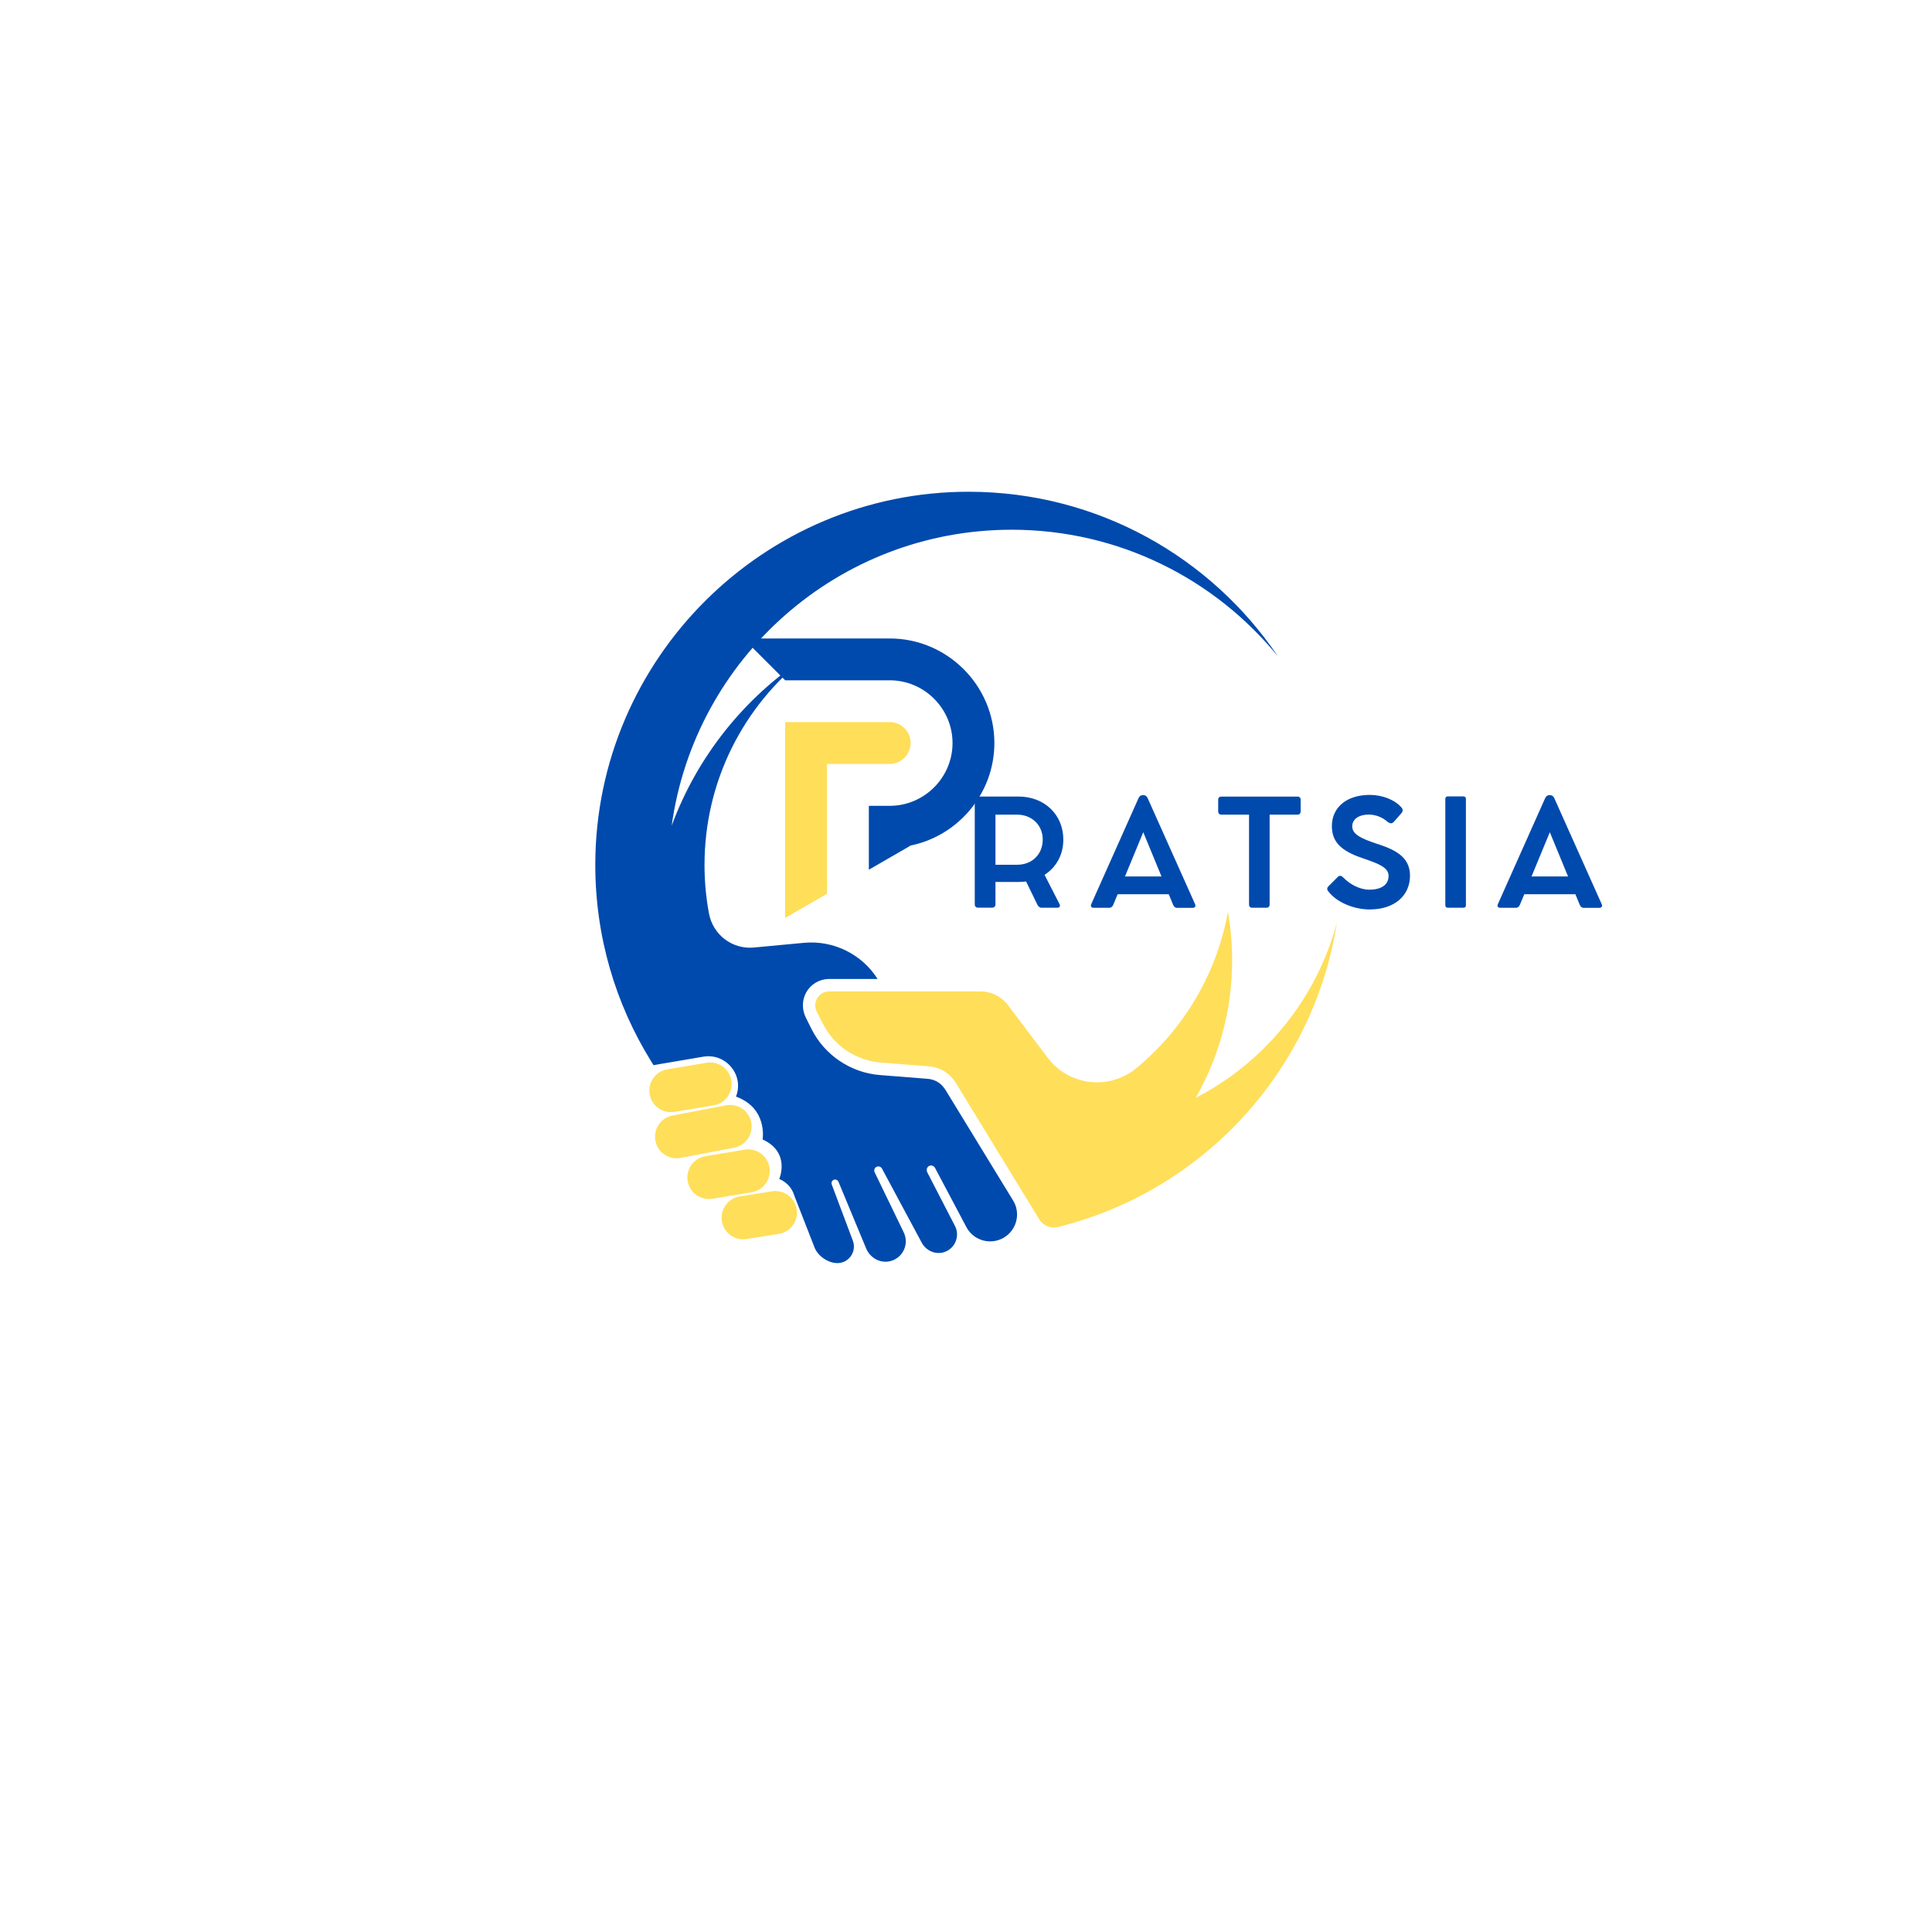
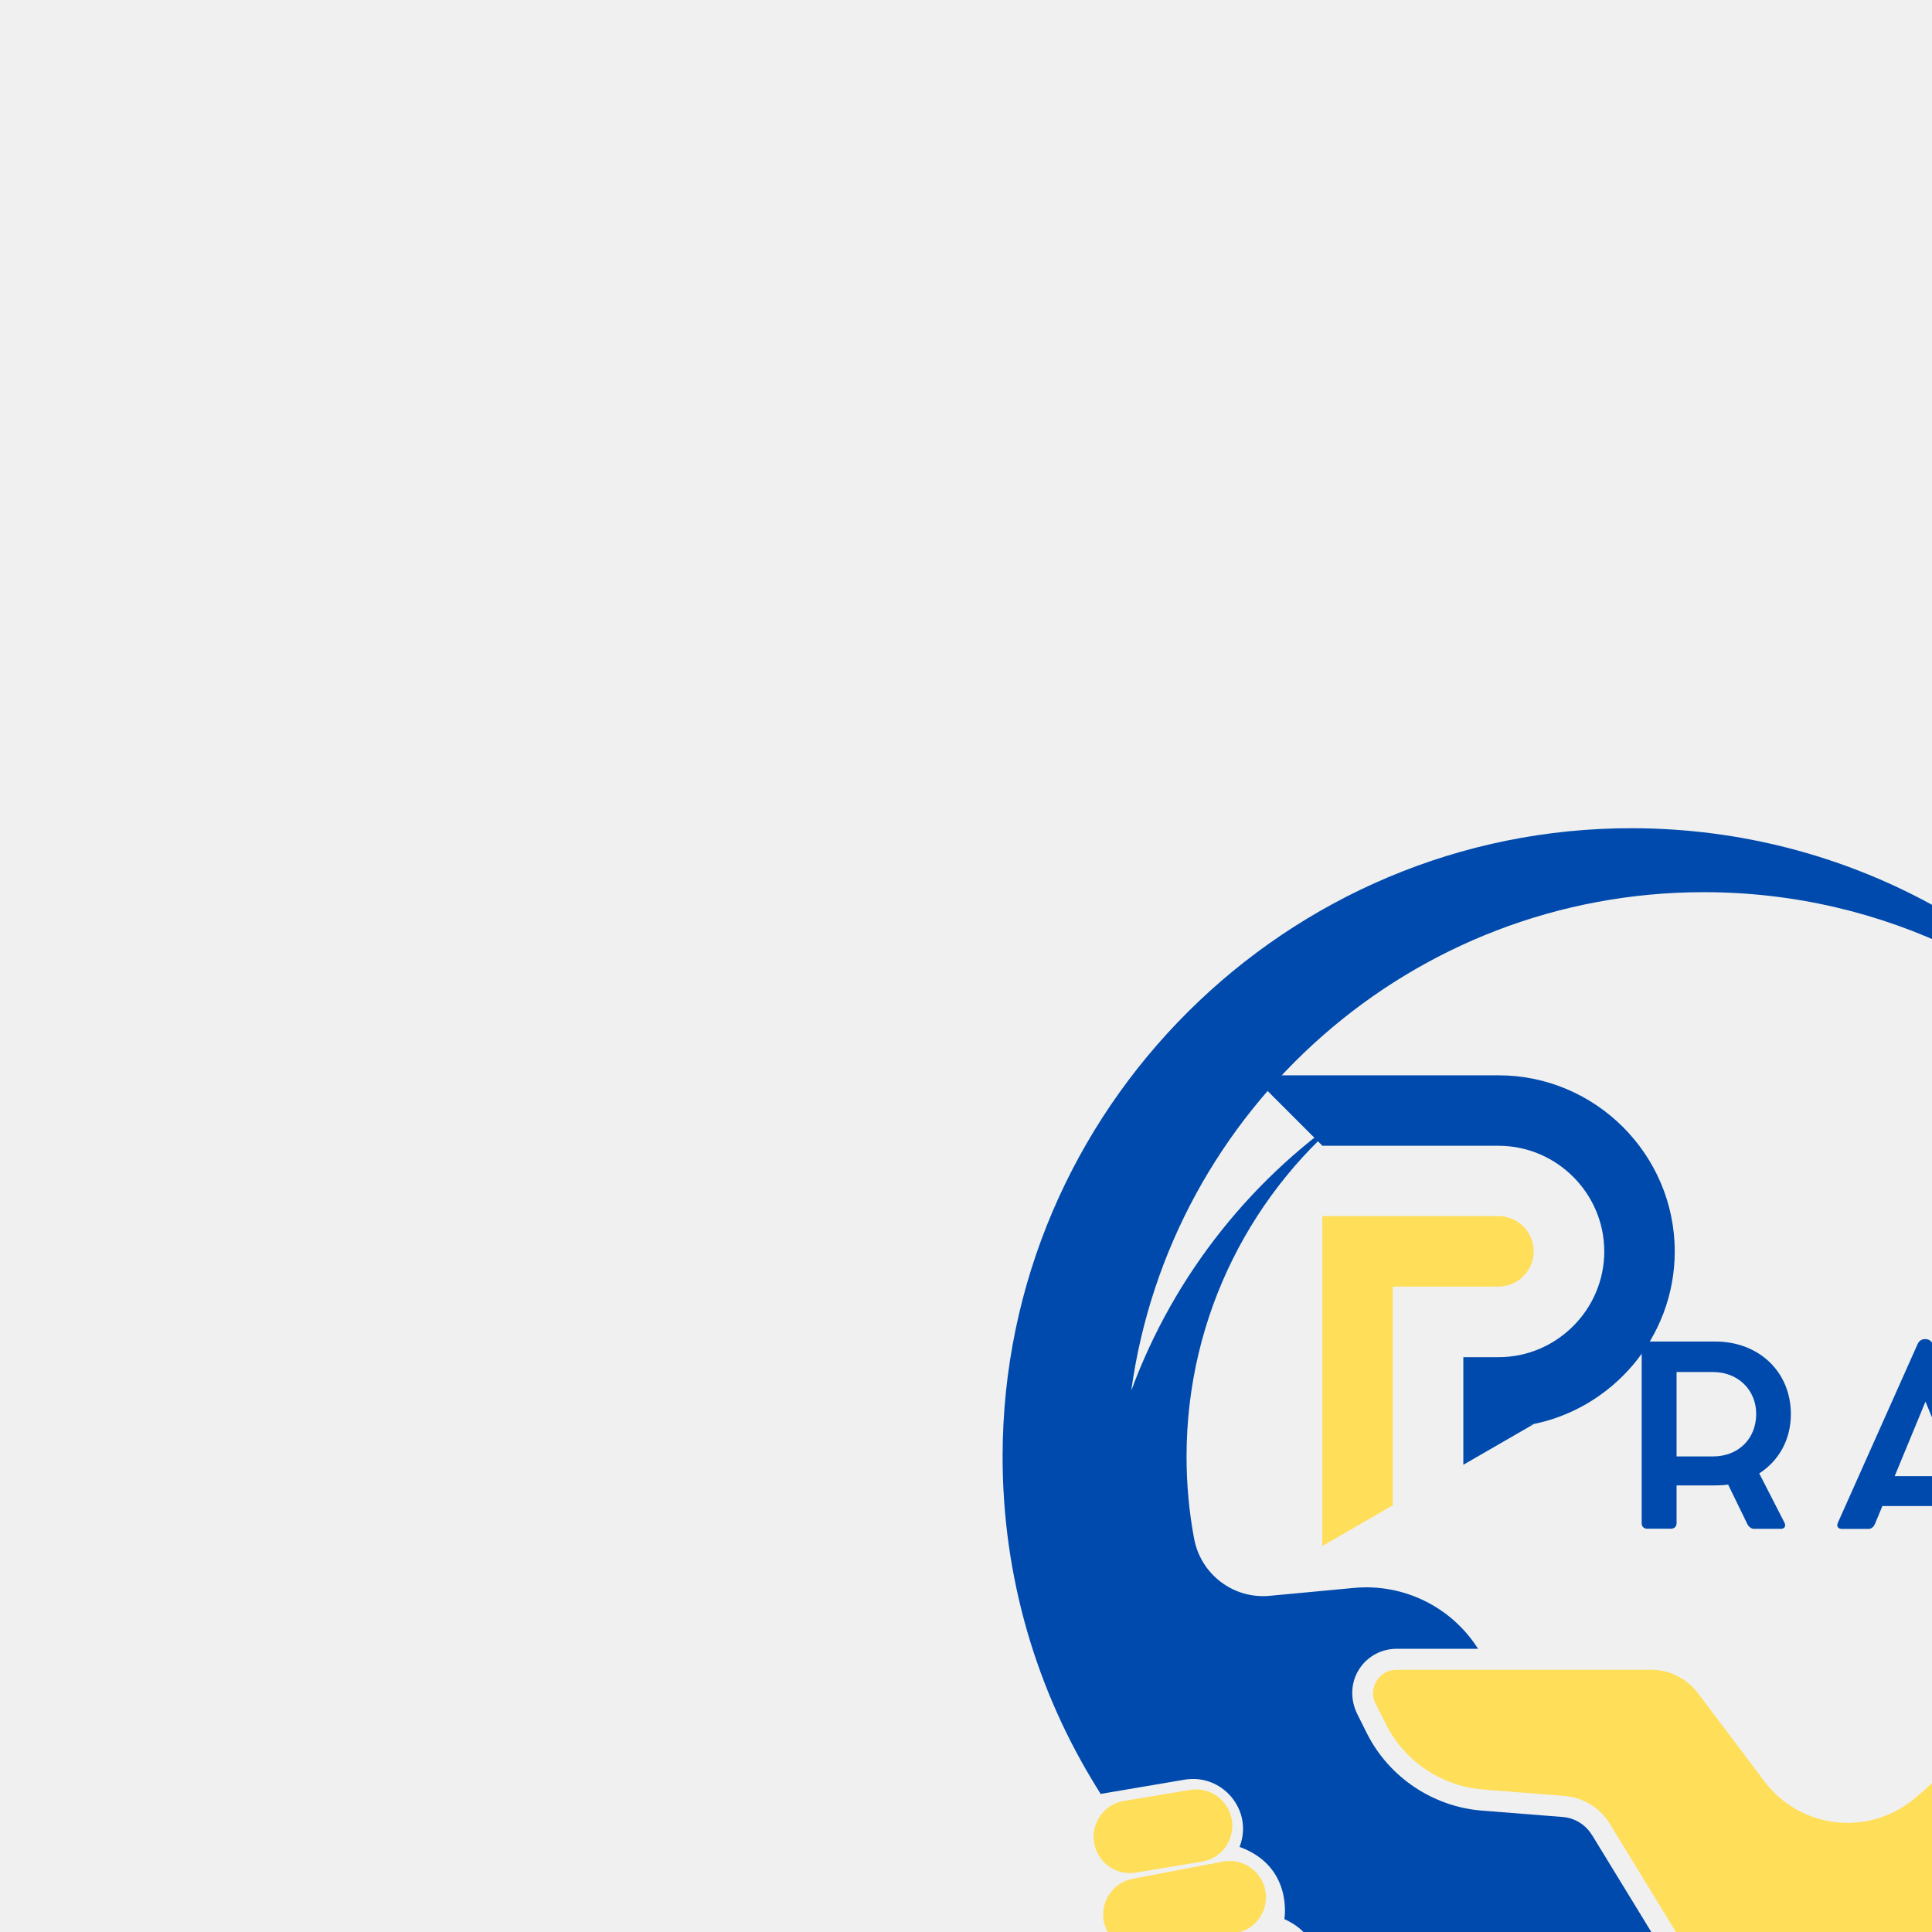
- <svg xmlns="http://www.w3.org/2000/svg" version="1.1" width="32" height="32" viewBox="0 0 32 32">
-   <path fill="#fff" d="M-3.2-3.2h38.4v38.4h-38.4v-38.4z" />
+ <svg xmlns="http://www.w3.org/2000/svg" version="1.1" width="50" height="50" viewBox="0 0 19 19">
+   <path fill="transparent" d="M-3.2-3.2h38.4v38.4h-38.4v-38.4z" />
  <path fill="#ffde59" d="M19.804 18.186c0.384-0.672 0.604-1.45 0.604-2.279 0-0.274-0.024-0.543-0.070-0.804-0.186 1.035-0.736 1.943-1.513 2.587-0.45 0.373-1.119 0.297-1.471-0.169l-0.656-0.87c-0.109-0.145-0.28-0.23-0.461-0.23h-2.502c-0.001 0-0.001 0-0.002 0-0.171 0.001-0.281 0.181-0.205 0.334l0.1 0.198c0.185 0.369 0.549 0.614 0.961 0.646l0.797 0.063c0.184 0.015 0.349 0.116 0.445 0.273l0.294 0.481 0.165 0.27 0.923 1.509c0.016 0.027 0.037 0.051 0.060 0.070 0.068 0.056 0.159 0.080 0.248 0.058 0.001 0 0.001-0 0.002-0 2.394-0.591 4.238-2.577 4.621-5.046-0.336 1.267-1.199 2.319-2.34 2.907z" />
  <path fill="#004aad" d="M15.654 18.044c-0.061-0.1-0.168-0.166-0.285-0.175l-0.797-0.063c-0.48-0.038-0.913-0.329-1.129-0.759l-0.094-0.188c-0.067-0.133-0.069-0.293 0.005-0.423 0.076-0.134 0.214-0.216 0.367-0.221l0.014-0h0.801c-0.261-0.412-0.732-0.644-1.219-0.599l-0.832 0.078c-0.356 0.033-0.677-0.212-0.742-0.564-0.049-0.261-0.074-0.53-0.074-0.805 0-1.394 0.653-2.636 1.67-3.436-1.007 0.663-1.791 1.638-2.214 2.788 0.381-2.769 2.757-4.903 5.631-4.903 1.779 0 3.367 0.818 4.41 2.097-1.108-1.641-2.982-2.721-5.109-2.726-3.405-0.009-6.192 2.766-6.197 6.171-0.002 1.199 0.338 2.318 0.927 3.266 0.013 0.020 0.025 0.040 0.037 0.060l0.825-0.14c0.369-0.062 0.672 0.294 0.547 0.646-0.004 0.010-0.006 0.015-0.006 0.015 0.531 0.193 0.441 0.71 0.441 0.71 0.469 0.214 0.276 0.655 0.276 0.655 0.166 0.069 0.224 0.203 0.239 0.246 0.008 0.023 0.016 0.045 0.025 0.067l0.321 0.823c0.055 0.141 0.225 0.257 0.377 0.257 0.192 0 0.324-0.191 0.257-0.371l-0.35-0.932c-0.014-0.037 0.012-0.078 0.052-0.081 0.027-0.002 0.051 0.015 0.061 0.040l0.263 0.634 0.195 0.469c0.067 0.161 0.244 0.254 0.412 0.205 0.201-0.059 0.301-0.284 0.21-0.472 0-0 0-0 0-0.001l-0.482-0.995c-0.021-0.043 0.008-0.093 0.055-0.097 0.027-0.003 0.053 0.011 0.066 0.035l0.659 1.228c0.072 0.134 0.229 0.203 0.373 0.156 0.112-0.037 0.187-0.131 0.206-0.237 0.012-0.064 0.004-0.134-0.029-0.197l-0.459-0.889c-0.020-0.039-0.005-0.089 0.035-0.106 0.036-0.015 0.076 0.001 0.094 0.034l0.519 0.98c0.042 0.079 0.104 0.141 0.177 0.181 0.122 0.068 0.272 0.077 0.407 0.014 0.026-0.012 0.050-0.027 0.072-0.043 0.184-0.134 0.242-0.391 0.118-0.592l-1.123-1.837z" />
  <path fill="#ffde59" d="M11.171 18.416l0.649-0.108c0.195-0.032 0.326-0.216 0.294-0.411s-0.216-0.327-0.411-0.294l-0.649 0.108c-0.195 0.032-0.326 0.216-0.294 0.411s0.216 0.326 0.411 0.294z" />
  <path fill="#ffde59" d="M12.445 18.6c-0.032-0.195-0.216-0.326-0.411-0.294l-0.886 0.169c-0.195 0.032-0.326 0.216-0.294 0.411s0.216 0.326 0.411 0.294l0.886-0.169c0.195-0.032 0.326-0.217 0.294-0.411z" />
  <path fill="#ffde59" d="M12.744 19.336c-0.032-0.195-0.216-0.327-0.411-0.294l-0.649 0.108c-0.195 0.032-0.326 0.216-0.294 0.411s0.216 0.326 0.411 0.294l0.649-0.108c0.195-0.032 0.327-0.216 0.294-0.411z" />
  <path fill="#ffde59" d="M12.784 19.732l-0.533 0.085c-0.195 0.032-0.326 0.216-0.294 0.411s0.216 0.326 0.411 0.294l0.533-0.085c0.195-0.032 0.327-0.216 0.294-0.411s-0.216-0.326-0.411-0.294z" />
  <path fill="#004aad" d="M17.301 14.49c0.193-0.124 0.311-0.332 0.311-0.583 0-0.414-0.312-0.714-0.744-0.714h-0.43c-0.029 0-0.108 0-0.178 0h-0.061c-0.031 0-0.054 0.022-0.054 0.052v1.736c0 0.033 0.023 0.053 0.054 0.053h0.233c0.033 0 0.056-0.021 0.056-0.053v-0.373h0.381c0.043 0 0.085-0.002 0.126-0.008l0.19 0.39c0.013 0.025 0.039 0.045 0.062 0.045h0.266c0.039 0 0.053-0.028 0.035-0.063zM16.847 14.323h-0.359v-0.83h0.359c0.242 0 0.424 0.173 0.424 0.412 0 0.246-0.177 0.418-0.424 0.418z" />
  <path fill="#004aad" d="M19.794 14.975l-0.786-1.757c-0.013-0.029-0.038-0.048-0.067-0.048h-0.016c-0.027 0-0.053 0.018-0.066 0.047l-0.784 1.757c-0.017 0.038 0.001 0.062 0.041 0.062h0.259c0.030 0 0.052-0.022 0.063-0.047l0.074-0.178h0.846l0.074 0.179c0.011 0.026 0.034 0.047 0.062 0.047h0.26c0.040 0 0.056-0.027 0.040-0.062zM18.633 14.517l0.303-0.733 0.302 0.733z" />
  <path fill="#004aad" d="M20.177 13.438c0 0.035 0.021 0.055 0.053 0.055h0.458v1.489c0 0.034 0.019 0.053 0.053 0.053h0.234c0.035 0 0.054-0.020 0.054-0.053v-1.489h0.462c0.033 0 0.052-0.021 0.052-0.055v-0.191c0-0.033-0.019-0.053-0.052-0.053h-1.261c-0.034 0-0.053 0.019-0.053 0.053z" />
  <path fill="#004aad" d="M22.694 15.063c0.388 0 0.66-0.217 0.66-0.56 0-0.326-0.273-0.439-0.568-0.534-0.215-0.073-0.389-0.143-0.389-0.281 0-0.115 0.102-0.196 0.277-0.196 0.107 0 0.228 0.045 0.31 0.122 0.039 0.026 0.071 0.035 0.105-0.005l0.127-0.145c0.023-0.028 0.022-0.062-0.004-0.090-0.106-0.125-0.315-0.208-0.523-0.208-0.385 0-0.629 0.207-0.629 0.518 0 0.298 0.204 0.431 0.551 0.545 0.248 0.085 0.388 0.148 0.388 0.279 0 0.142-0.113 0.228-0.32 0.228-0.154 0-0.326-0.090-0.434-0.206-0.029-0.027-0.059-0.031-0.081-0.011l-0.158 0.158c-0.027 0.025-0.029 0.056-0.011 0.079 0.133 0.182 0.418 0.308 0.697 0.308z" />
  <path fill="#004aad" d="M24.28 13.232c0-0.026-0.015-0.041-0.041-0.041h-0.26c-0.026 0-0.040 0.015-0.040 0.041v1.763c0 0.025 0.014 0.040 0.040 0.040h0.26c0.027 0 0.041-0.015 0.041-0.040z" />
  <path fill="#004aad" d="M26.529 14.975l-0.786-1.757c-0.013-0.029-0.038-0.048-0.067-0.048h-0.016c-0.027 0-0.053 0.018-0.066 0.047l-0.784 1.757c-0.017 0.038 0.001 0.062 0.041 0.062h0.259c0.030 0 0.052-0.022 0.063-0.047l0.074-0.178h0.846l0.074 0.179c0.011 0.026 0.034 0.047 0.062 0.047h0.26c0.040 0 0.056-0.027 0.040-0.062zM25.367 14.517l0.303-0.733 0.302 0.733z" />
  <path fill="#004aad" d="M15.043 14.012c0.808-0.145 1.427-0.857 1.427-1.705 0-0.953-0.78-1.732-1.733-1.732h-2.425l0.693 0.693h1.732c0.572 0 1.040 0.468 1.040 1.039s-0.468 1.040-1.040 1.040h-0.346v1.058l0.693-0.4c-0.014 0.003-0.027 0.005-0.041 0.008z" />
  <path fill="#ffde59" d="M13.697 14.039c0-0.462 0-0.924 0-1.386h1.039c0.191 0 0.347-0.156 0.347-0.347s-0.156-0.346-0.347-0.346h-1.732c0 0.693 0 1.386 0 2.079v1.165l0.693-0.4z" />
</svg>
